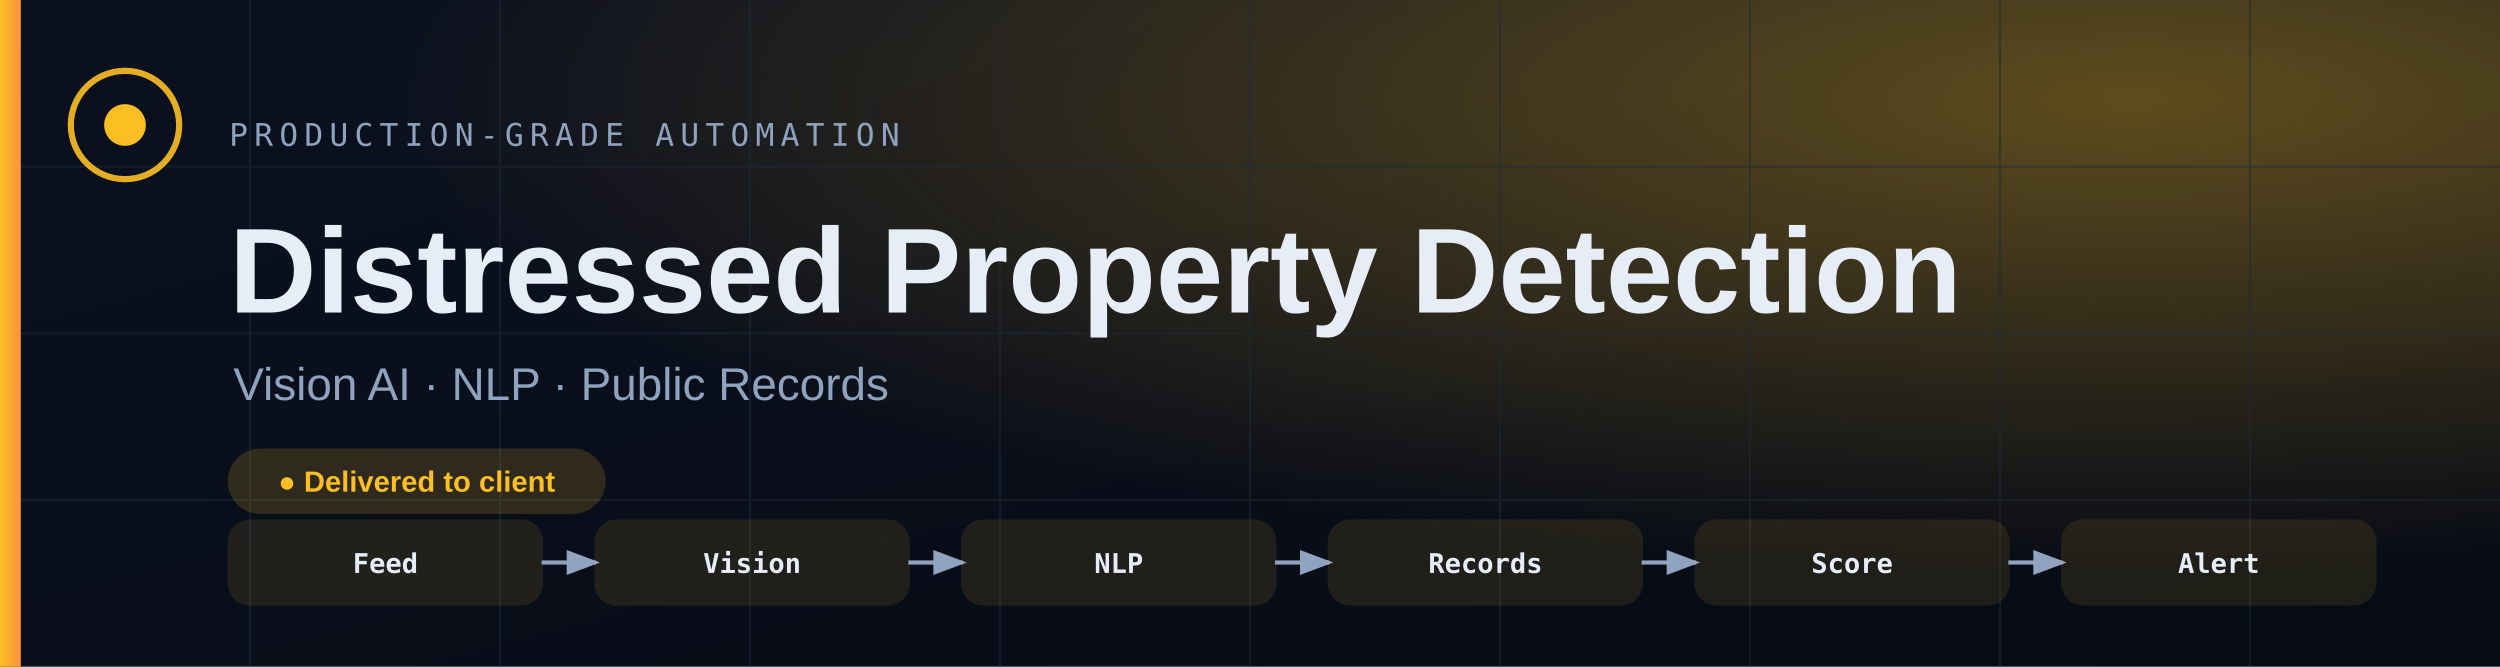
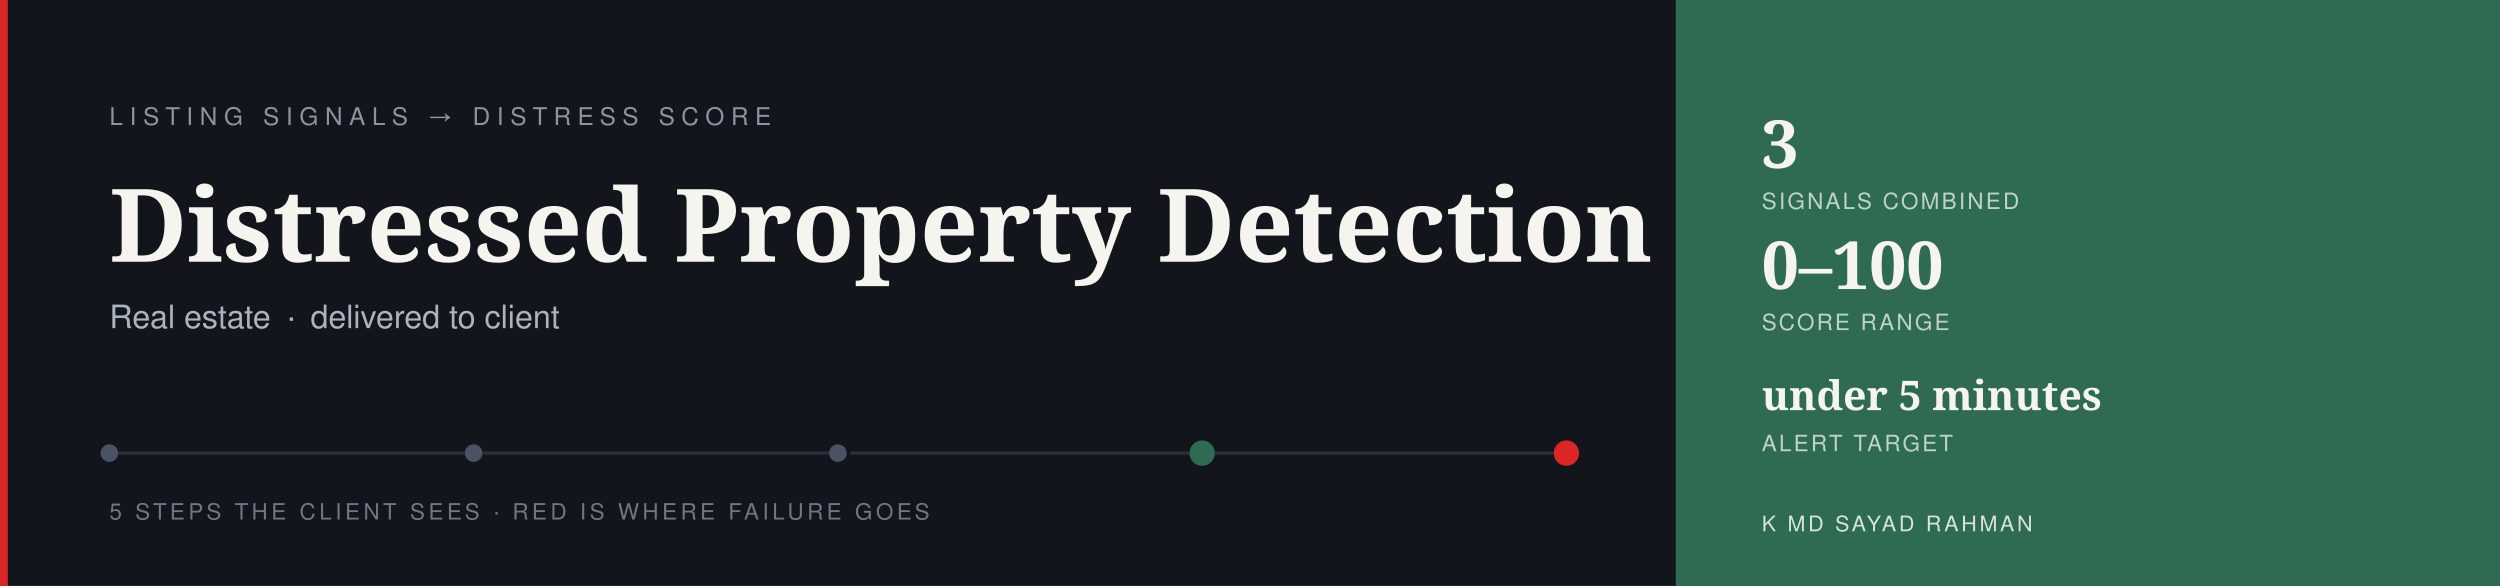
- <svg xmlns="http://www.w3.org/2000/svg" viewBox="0 0 1200 320" width="1200" height="320" role="img" aria-label="Distressed Property Detection — Vision AI · NLP · Public Records">
-   <defs>
-     <linearGradient id="bg" x1="0" y1="0" x2="1" y2="1">
-       <stop offset="0" stop-color="#0B1120" />
-       <stop offset="1" stop-color="#070B14" />
-     </linearGradient>
-     <radialGradient id="glow" cx="0.85" cy="0.15" r="0.7">
-       <stop offset="0" stop-color="#FBBF24" stop-opacity="0.35" />
-       <stop offset="1" stop-color="#FBBF24" stop-opacity="0" />
-     </radialGradient>
-     <linearGradient id="bar" x1="0" y1="0" x2="1" y2="0">
-       <stop offset="0" stop-color="#FBBF24" />
-       <stop offset="1" stop-color="#FB923C" />
-     </linearGradient>
-   </defs>
-   <rect width="1200" height="320" fill="url(#bg)" />
-   <rect width="1200" height="320" fill="url(#glow)" />
-   <g stroke="#1E293B" stroke-width="1" opacity="0.5">
-     <path d="M0 80 H1200 M0 160 H1200 M0 240 H1200 M120 0 V320 M240 0 V320 M360 0 V320 M480 0 V320 M600 0 V320 M720 0 V320 M840 0 V320 M960 0 V320 M1080 0 V320" />
-   </g>
-   <rect x="0" y="0" width="10" height="320" fill="url(#bar)" />
-   <circle cx="60" cy="60" r="26" fill="none" stroke="#FBBF24" stroke-width="3" opacity="0.9" />
-   <circle cx="60" cy="60" r="10" fill="#FBBF24" />
-   <text x="110" y="70" font-family="ui-monospace,Menlo,Consolas,monospace" font-size="15" fill="#8FA3BF" letter-spacing="3">PRODUCTION-GRADE AUTOMATION</text>
-   <text x="110" y="150" font-family="Arial,Helvetica,sans-serif" font-size="58" font-weight="900" fill="#E6EDF7">Distressed Property Detection</text>
-   <text x="112" y="192" font-family="Arial,Helvetica,sans-serif" font-size="22" fill="#8FA3BF">Vision AI · NLP · Public Records</text>
-   <rect x="110" y="216" width="180" height="30" rx="15" fill="#FBBF24" opacity="0.16" stroke="#FBBF24" stroke-width="1.4" />
-   <text x="200" y="236" text-anchor="middle" font-family="Arial,Helvetica,sans-serif" font-size="14" font-weight="700" fill="#FBBF24">● Delivered to client</text>
-   <g font-family="ui-monospace,Menlo,Consolas,monospace" font-size="13">
-     <defs>
-       <marker id="arr" markerWidth="9" markerHeight="9" refX="7" refY="3" orient="auto">
-         <path d="M0,0 L8,3 L0,6 Z" fill="#8FA3BF" />
-       </marker>
-     </defs>
-     <rect x="110" y="250" width="150" height="40" rx="10" fill="#FBBF24" opacity="0.10" stroke="#FBBF24" stroke-width="1.4" />
-     <text x="185.0" y="275" text-anchor="middle" fill="#E6EDF7" font-weight="700">Feed</text>
-     <path d="M260 270 H286" stroke="#8FA3BF" stroke-width="2" marker-end="url(#arr)" />
-     <rect x="286" y="250" width="150" height="40" rx="10" fill="#FBBF24" opacity="0.10" stroke="#FBBF24" stroke-width="1.4" />
-     <text x="361.0" y="275" text-anchor="middle" fill="#E6EDF7" font-weight="700">Vision</text>
-     <path d="M436 270 H462" stroke="#8FA3BF" stroke-width="2" marker-end="url(#arr)" />
-     <rect x="462" y="250" width="150" height="40" rx="10" fill="#FBBF24" opacity="0.10" stroke="#FBBF24" stroke-width="1.4" />
-     <text x="537.0" y="275" text-anchor="middle" fill="#E6EDF7" font-weight="700">NLP</text>
-     <path d="M612 270 H638" stroke="#8FA3BF" stroke-width="2" marker-end="url(#arr)" />
-     <rect x="638" y="250" width="150" height="40" rx="10" fill="#FBBF24" opacity="0.10" stroke="#FBBF24" stroke-width="1.4" />
-     <text x="713.0" y="275" text-anchor="middle" fill="#E6EDF7" font-weight="700">Records</text>
-     <path d="M788 270 H814" stroke="#8FA3BF" stroke-width="2" marker-end="url(#arr)" />
-     <rect x="814" y="250" width="150" height="40" rx="10" fill="#FBBF24" opacity="0.10" stroke="#FBBF24" stroke-width="1.4" />
-     <text x="889.0" y="275" text-anchor="middle" fill="#E6EDF7" font-weight="700">Score</text>
-     <path d="M964 270 H990" stroke="#8FA3BF" stroke-width="2" marker-end="url(#arr)" />
-     <rect x="990" y="250" width="150" height="40" rx="10" fill="#FBBF24" opacity="0.10" stroke="#FBBF24" stroke-width="1.4" />
-     <text x="1065.0" y="275" text-anchor="middle" fill="#E6EDF7" font-weight="700">Alert</text>
-   </g>
+ <svg xmlns="http://www.w3.org/2000/svg" width="1280" height="300" viewBox="0 0 1280 300" role="img" aria-label="Distressed Property Detection — Listing signals → distress score">
+   <rect width="1280" height="300" fill="#12151B" />
+   <rect x="858" y="0" width="422" height="300" fill="#2F6B52" />
+   <rect x="0" y="0" width="4" height="300" fill="#DC2626" />
+   <text x="56" y="64" font-family="Helvetica,Arial,sans-serif" font-size="12.5" letter-spacing="3.4" fill="#8A94A3">LISTING SIGNALS → DISTRESS SCORE</text>
+   <text x="56" y="134" font-family="Georgia,serif" font-size="52" font-weight="700" fill="#F5F4EF">Distressed Property Detection</text>
+   <text x="56" y="168" font-family="Helvetica,Arial,sans-serif" font-size="16.5" fill="#A9B3C1">Real estate  ·  delivered to client</text>
+   <line x1="60.5" y1="232" x2="238.0" y2="232" stroke="#2B313C" stroke-width="1.5" />
+   <line x1="247.0" y1="232" x2="424.5" y2="232" stroke="#2B313C" stroke-width="1.5" />
+   <line x1="435.5" y1="232" x2="609.0" y2="232" stroke="#2B313C" stroke-width="1.5" />
+   <line x1="622.0" y1="232" x2="795.5" y2="232" stroke="#2B313C" stroke-width="1.5" />
+   <circle cx="56.0" cy="232" r="4.5" fill="#4A5364" />
+   <circle cx="242.5" cy="232" r="4.5" fill="#4A5364" />
+   <circle cx="429.0" cy="232" r="4.5" fill="#4A5364" />
+   <circle cx="615.5" cy="232" r="6.5" fill="#2F6B52" />
+   <circle cx="802.0" cy="232" r="6.5" fill="#DC2626" />
+   <text x="56" y="266" font-family="Helvetica,Arial,sans-serif" font-size="11.5" letter-spacing="1.8" fill="#6C7787">5 STEPS THE CLIENT SEES · RED IS WHERE FAILURE GOES</text>
+   <text x="902" y="86" font-family="Georgia,serif" font-size="34" font-weight="700" fill="#F5F4EF">3</text>
+   <text x="902" y="107" font-family="Helvetica,Arial,sans-serif" font-size="11.5" letter-spacing="1.15" fill="#BFD3C6">SIGNALS COMBINED</text>
+   <text x="902" y="148" font-family="Georgia,serif" font-size="34" font-weight="700" fill="#F5F4EF">0–100</text>
+   <text x="902" y="169" font-family="Helvetica,Arial,sans-serif" font-size="11.5" letter-spacing="1.15" fill="#BFD3C6">SCORE RANGE</text>
+   <text x="902" y="210" font-family="Georgia,serif" font-size="21" font-weight="700" fill="#F5F4EF">under 5 minutes</text>
+   <text x="902" y="231" font-family="Helvetica,Arial,sans-serif" font-size="11.5" letter-spacing="1.15" fill="#BFD3C6">ALERT TARGET</text>
+   <text x="902" y="272" font-family="Helvetica,Arial,sans-serif" font-size="11" letter-spacing="1.4" fill="#D6E4DA">K MD SAYAD RAHMAN</text>
</svg>
